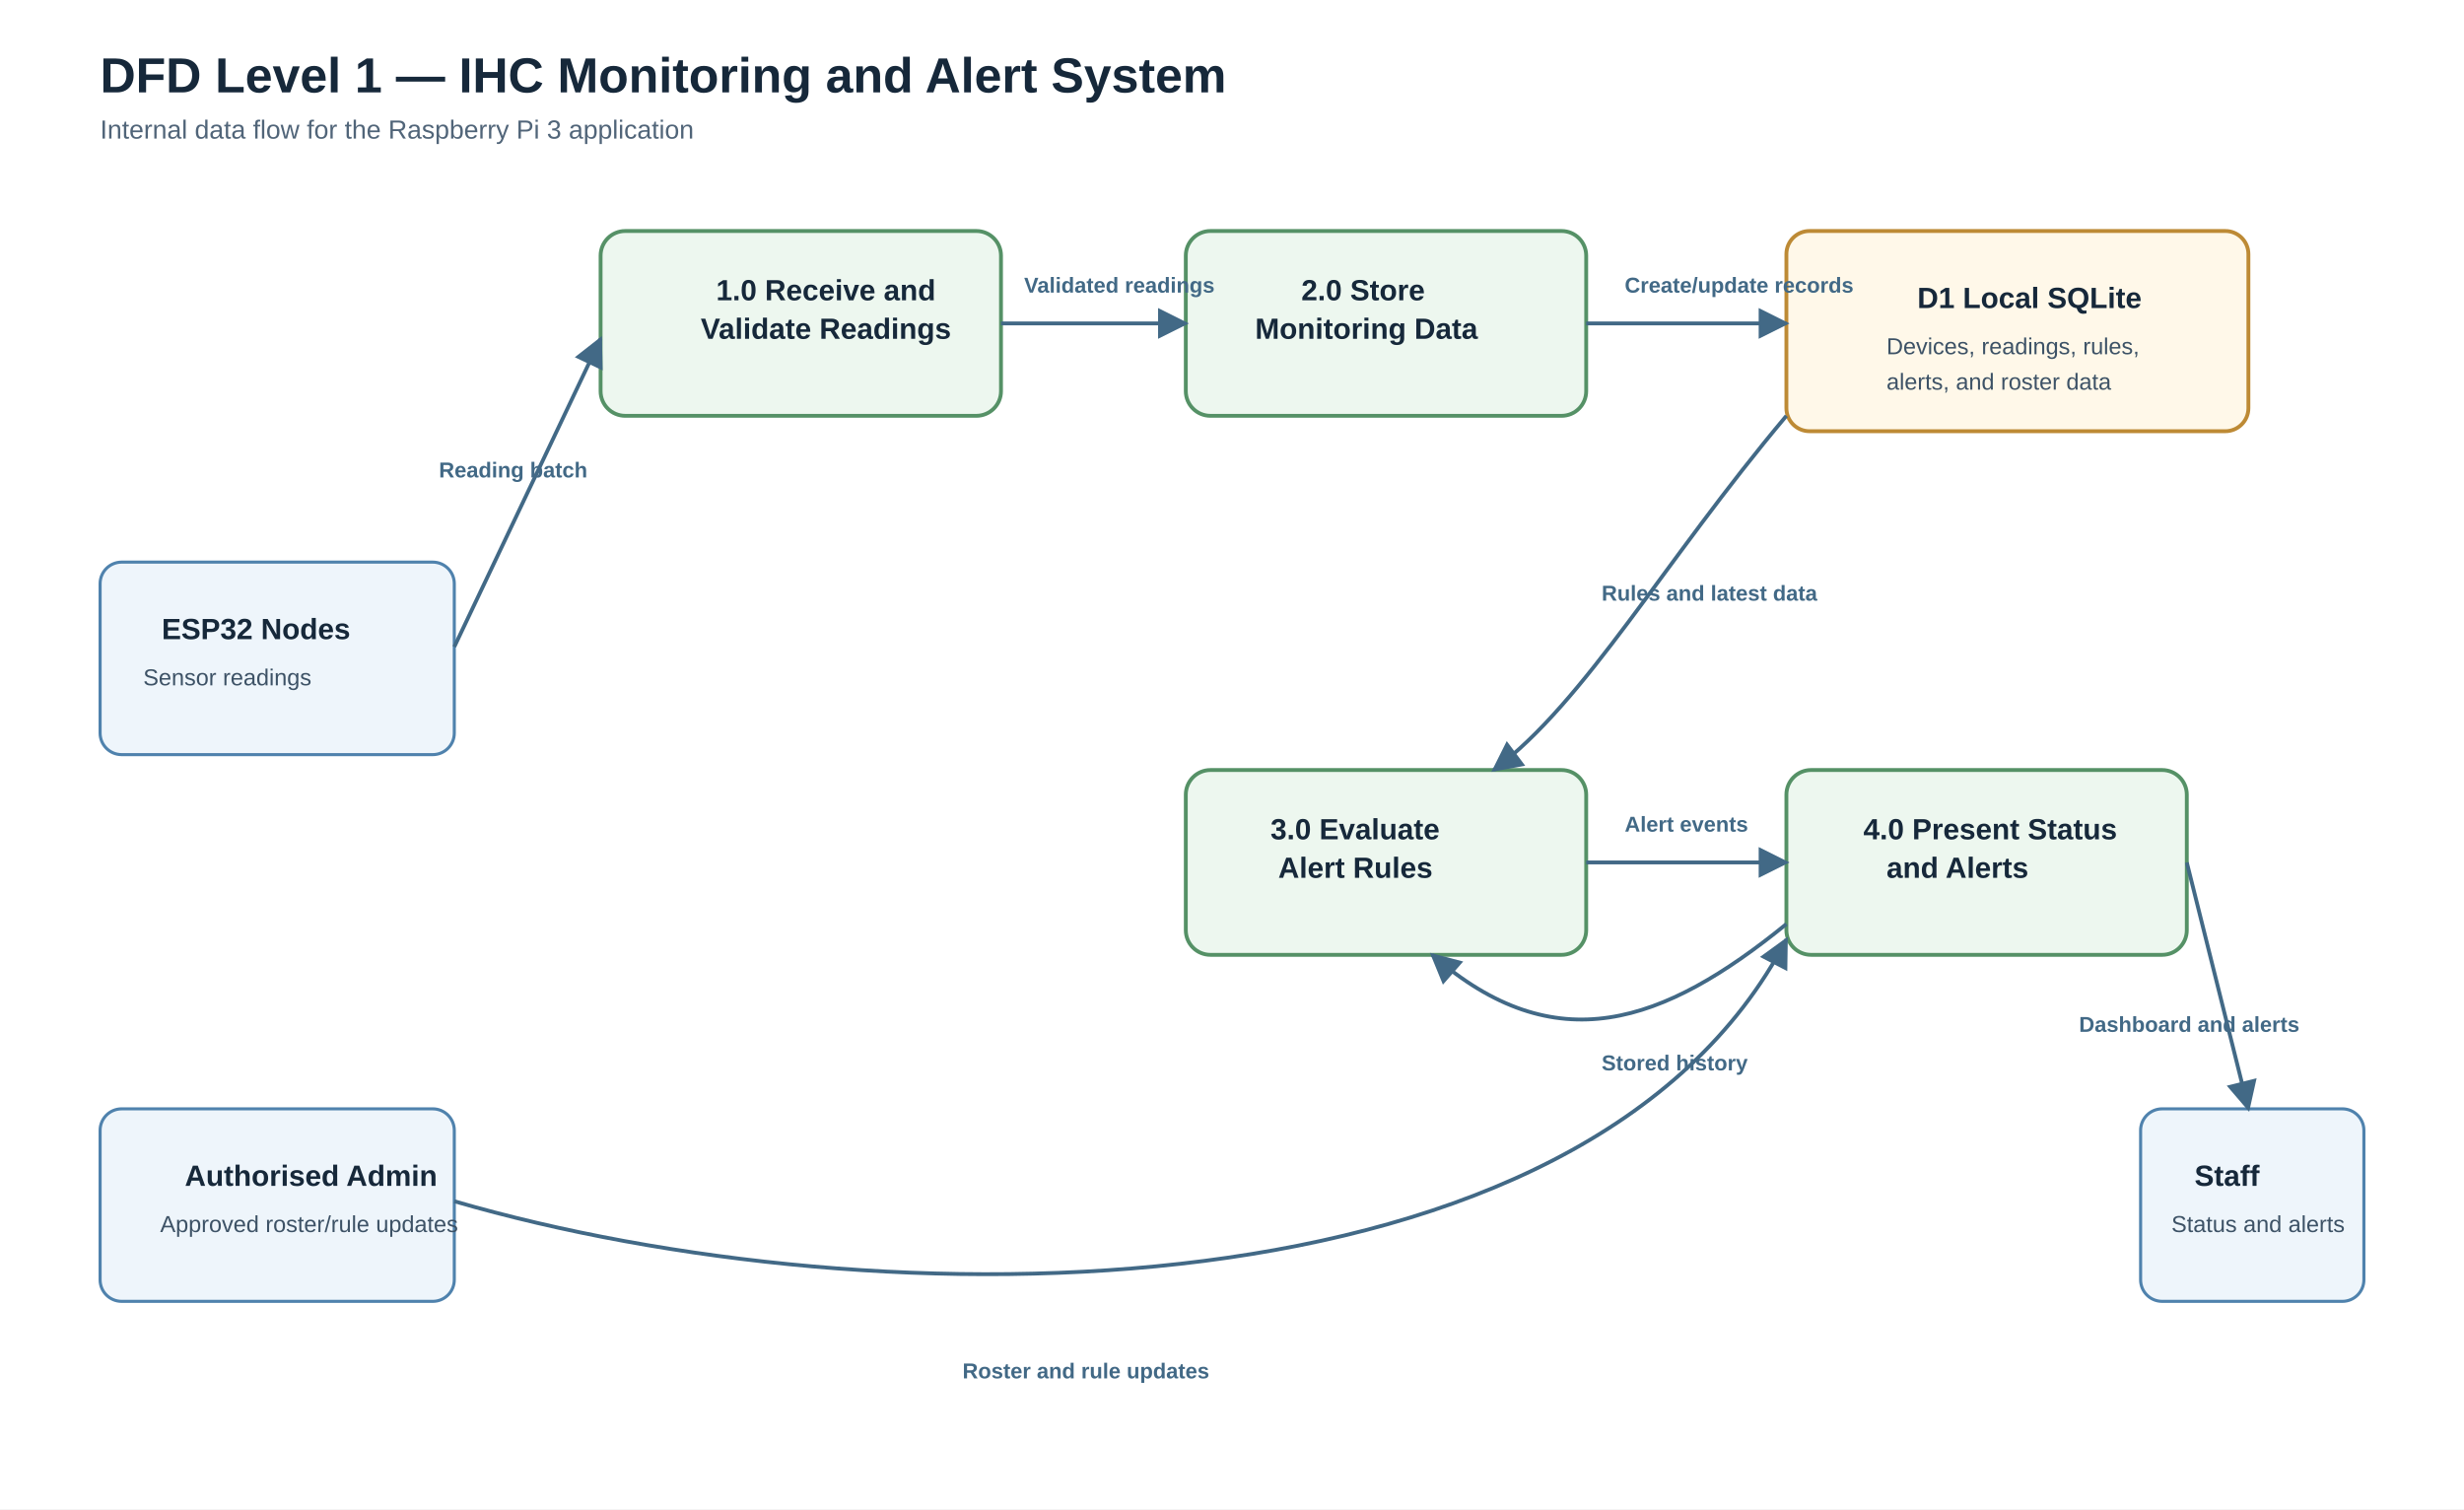
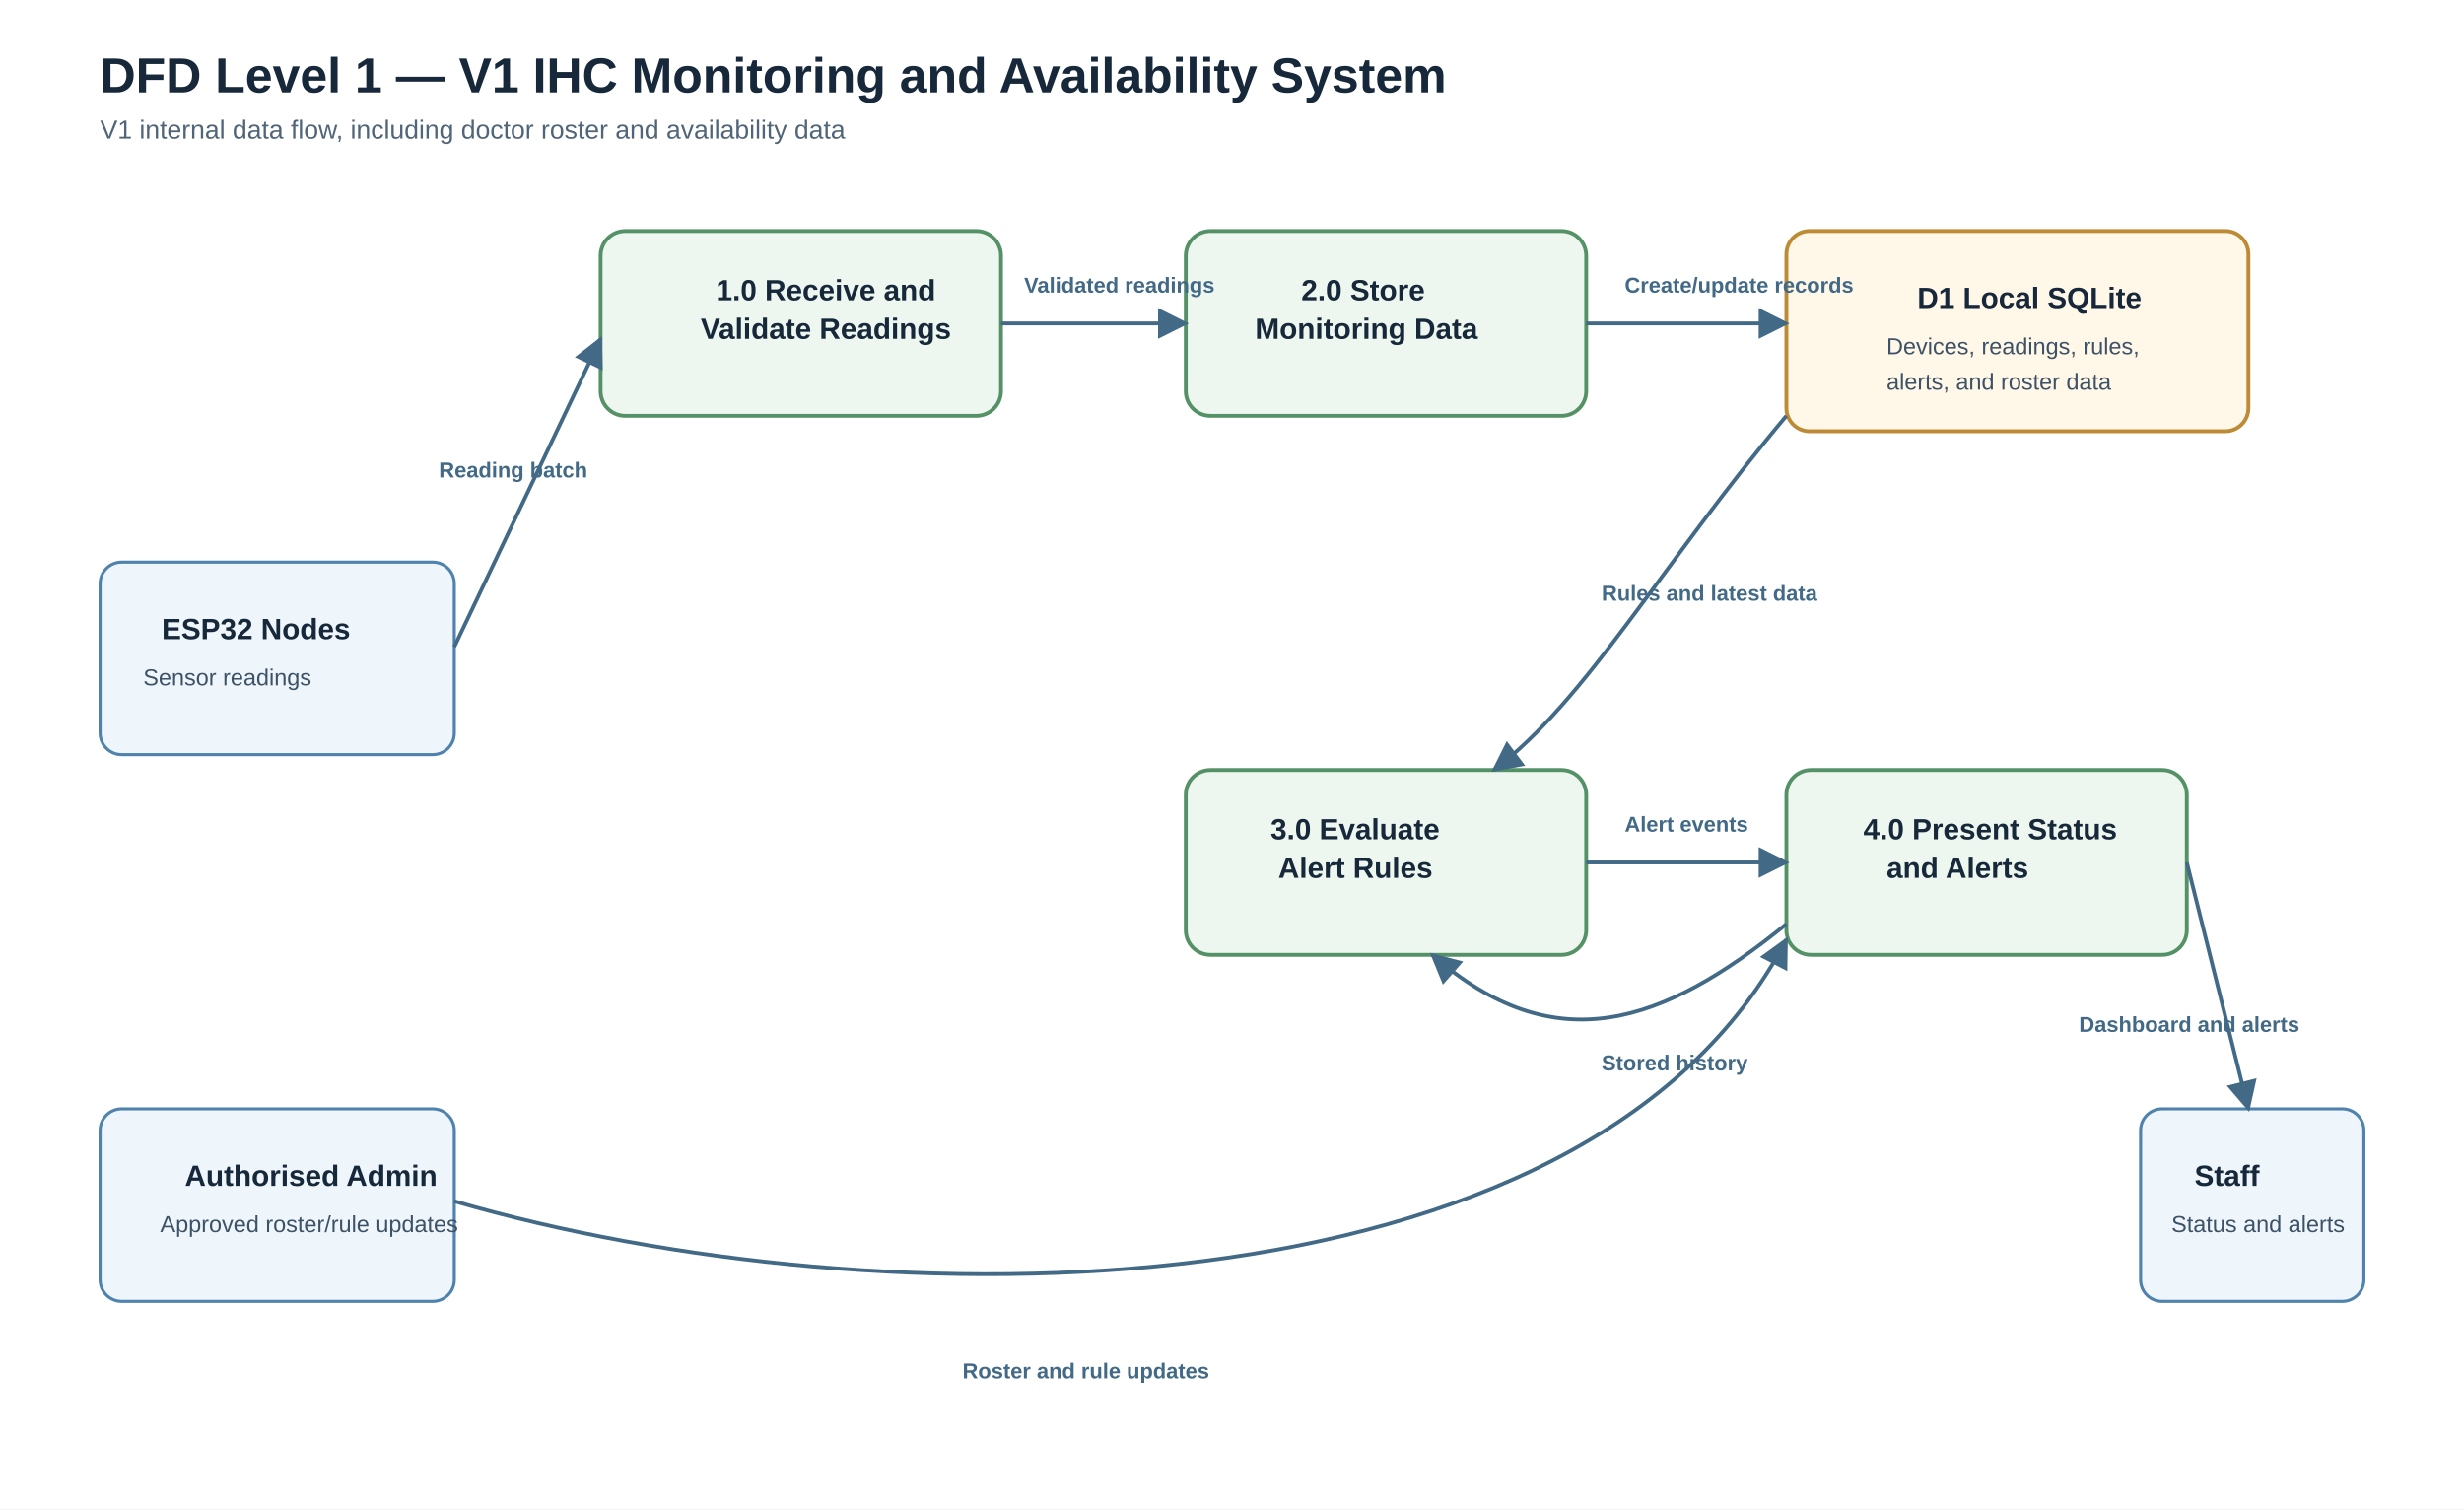
<svg xmlns="http://www.w3.org/2000/svg" width="1600" height="980" viewBox="0 0 1600 980">
  <defs>
    <style>
      text { font-family: Arial, Helvetica, sans-serif; fill: #16283a; }
      .title { font-size: 32px; font-weight: 700; }
      .subtitle { font-size: 17px; fill: #516579; }
      .external { fill: #eef5fb; stroke: #4f82ad; stroke-width: 2; }
      .process { fill: #edf7ef; stroke: #559166; stroke-width: 2.5; }
      .store { fill: #fff8e9; stroke: #bd8a35; stroke-width: 2.5; }
      .label { font-size: 19px; font-weight: 700; }
      .body { font-size: 15px; fill: #3d5266; }
      .flow { stroke: #426986; stroke-width: 2.5; fill: none; marker-end: url(#arrow); }
      .flowLabel { font-size: 14px; font-weight: 700; fill: #426986; }
    </style>
    <marker id="arrow" viewBox="0 0 10 10" refX="9" refY="5" markerWidth="8" markerHeight="8" orient="auto">
      <path d="M0 0 L10 5 L0 10 z" fill="#426986" />
    </marker>
  </defs>
  <rect width="1600" height="980" fill="#fff" />
-   <text x="65" y="60" class="title">DFD Level 1 — IHC Monitoring and Alert System</text>
-   <text x="65" y="90" class="subtitle">Internal data flow for the Raspberry Pi 3 application</text>
+   <text x="65" y="60" class="title">DFD Level 1 — V1 IHC Monitoring and Availability System</text>
+   <text x="65" y="90" class="subtitle">V1 internal data flow, including doctor roster and availability data</text>
  <rect x="65" y="365" width="230" height="125" rx="14" class="external" />
  <text x="105" y="415" class="label">ESP32 Nodes</text>
  <text x="93" y="445" class="body">Sensor readings</text>
  <rect x="390" y="150" width="260" height="120" rx="16" class="process" />
  <text x="465" y="195" class="label">1.0 Receive and</text>
  <text x="455" y="220" class="label">Validate Readings</text>
  <rect x="770" y="150" width="260" height="120" rx="16" class="process" />
  <text x="845" y="195" class="label">2.0 Store</text>
  <text x="815" y="220" class="label">Monitoring Data</text>
  <rect x="770" y="500" width="260" height="120" rx="16" class="process" />
  <text x="825" y="545" class="label">3.0 Evaluate</text>
  <text x="830" y="570" class="label">Alert Rules</text>
  <rect x="1160" y="150" width="300" height="130" rx="15" class="store" />
  <text x="1245" y="200" class="label">D1 Local SQLite</text>
  <text x="1225" y="230" class="body">Devices, readings, rules,</text>
  <text x="1225" y="253" class="body">alerts, and roster data</text>
  <rect x="1160" y="500" width="260" height="120" rx="16" class="process" />
  <text x="1210" y="545" class="label">4.0 Present Status</text>
  <text x="1225" y="570" class="label">and Alerts</text>
  <rect x="65" y="720" width="230" height="125" rx="14" class="external" />
  <text x="120" y="770" class="label">Authorised Admin</text>
  <text x="104" y="800" class="body">Approved roster/rule updates</text>
  <rect x="1390" y="720" width="145" height="125" rx="14" class="external" />
  <text x="1425" y="770" class="label">Staff</text>
  <text x="1410" y="800" class="body">Status and alerts</text>
  <path d="M295 420 L390 220" class="flow" />
  <text x="285" y="310" class="flowLabel">Reading batch</text>
  <path d="M650 210 L770 210" class="flow" />
  <text x="665" y="190" class="flowLabel">Validated readings</text>
  <path d="M1030 210 L1160 210" class="flow" />
  <text x="1055" y="190" class="flowLabel">Create/update records</text>
  <path d="M1160 270 C1080 365 1030 455 970 500" class="flow" />
  <text x="1040" y="390" class="flowLabel">Rules and latest data</text>
  <path d="M1030 560 L1160 560" class="flow" />
  <text x="1055" y="540" class="flowLabel">Alert events</text>
  <path d="M1160 600 C1080 665 1010 690 930 620" class="flow" />
  <text x="1040" y="695" class="flowLabel">Stored history</text>
  <path d="M295 780 C570 860 1030 860 1160 610" class="flow" />
  <text x="625" y="895" class="flowLabel">Roster and rule updates</text>
  <path d="M1420 560 L1460 720" class="flow" />
  <text x="1350" y="670" class="flowLabel">Dashboard and alerts</text>
</svg>
